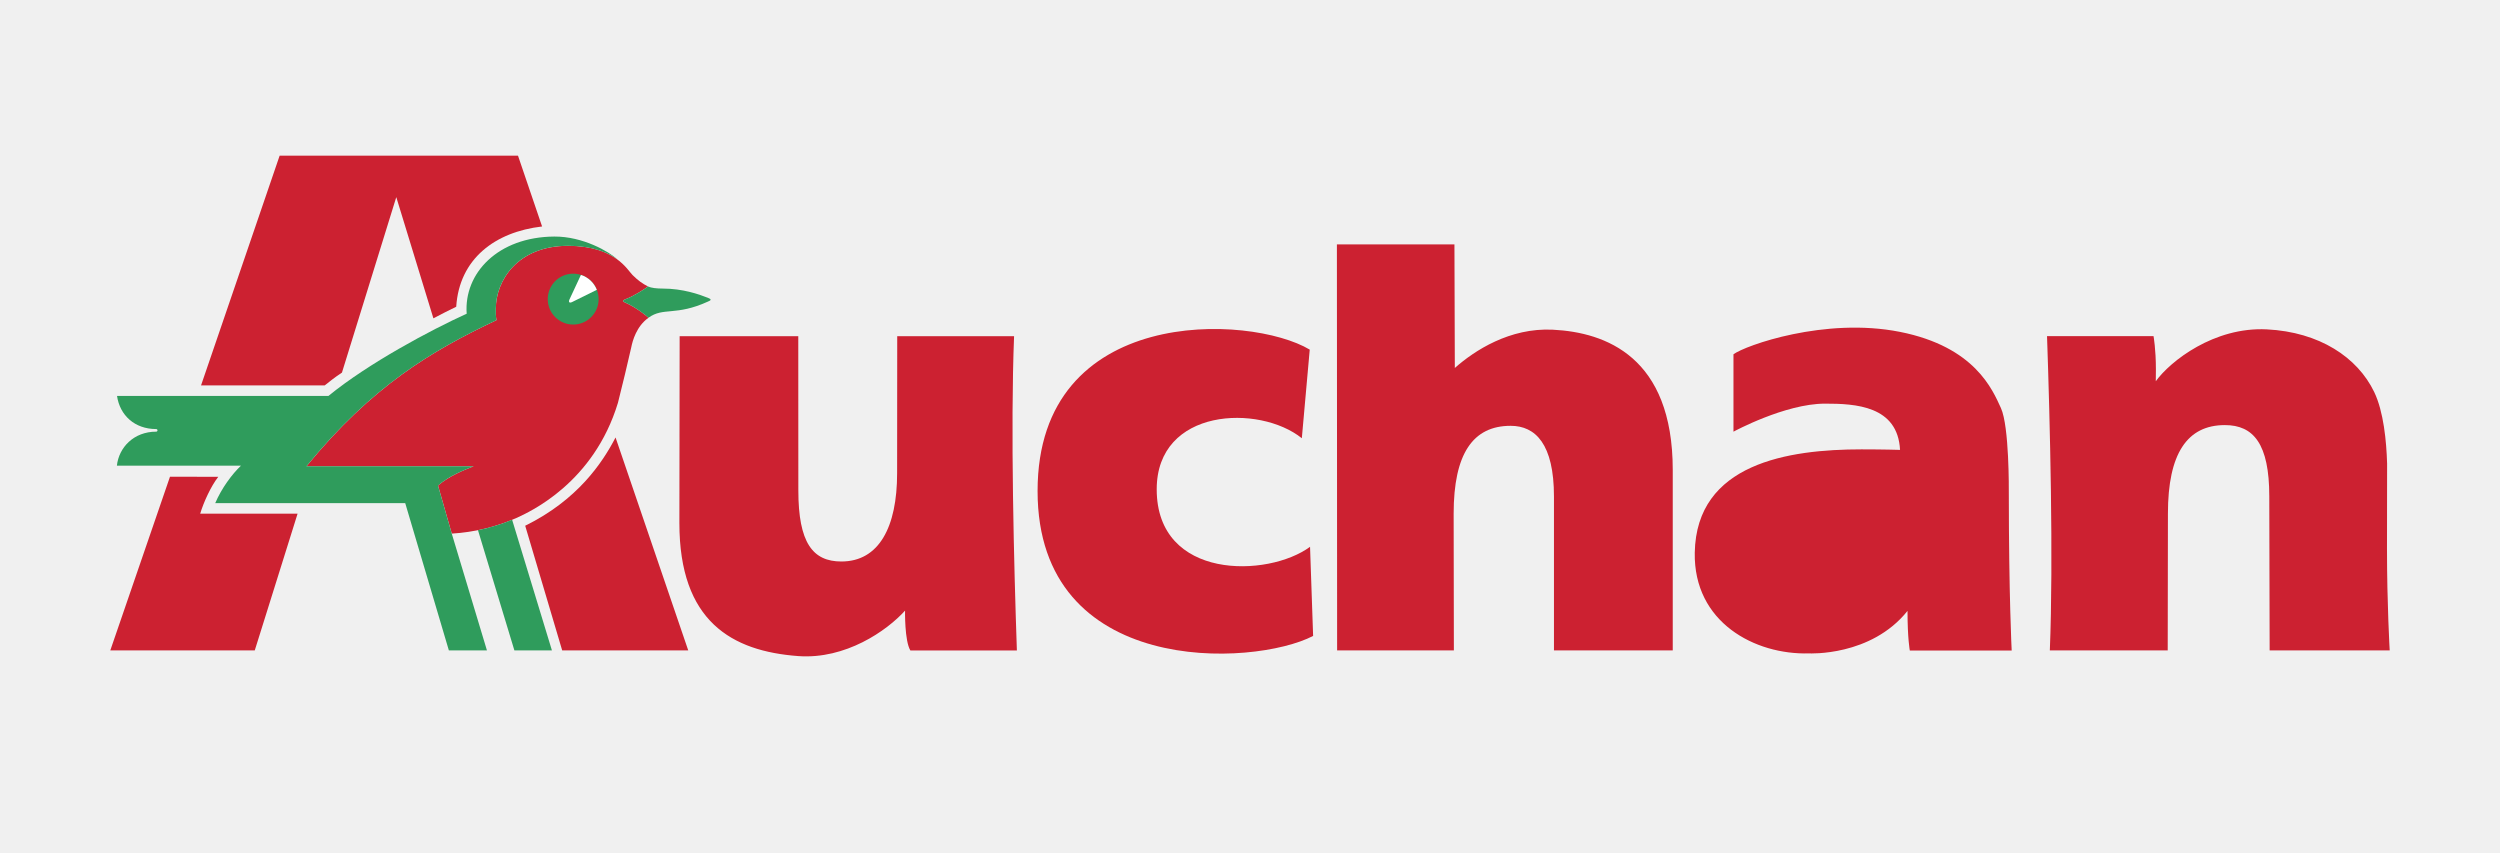
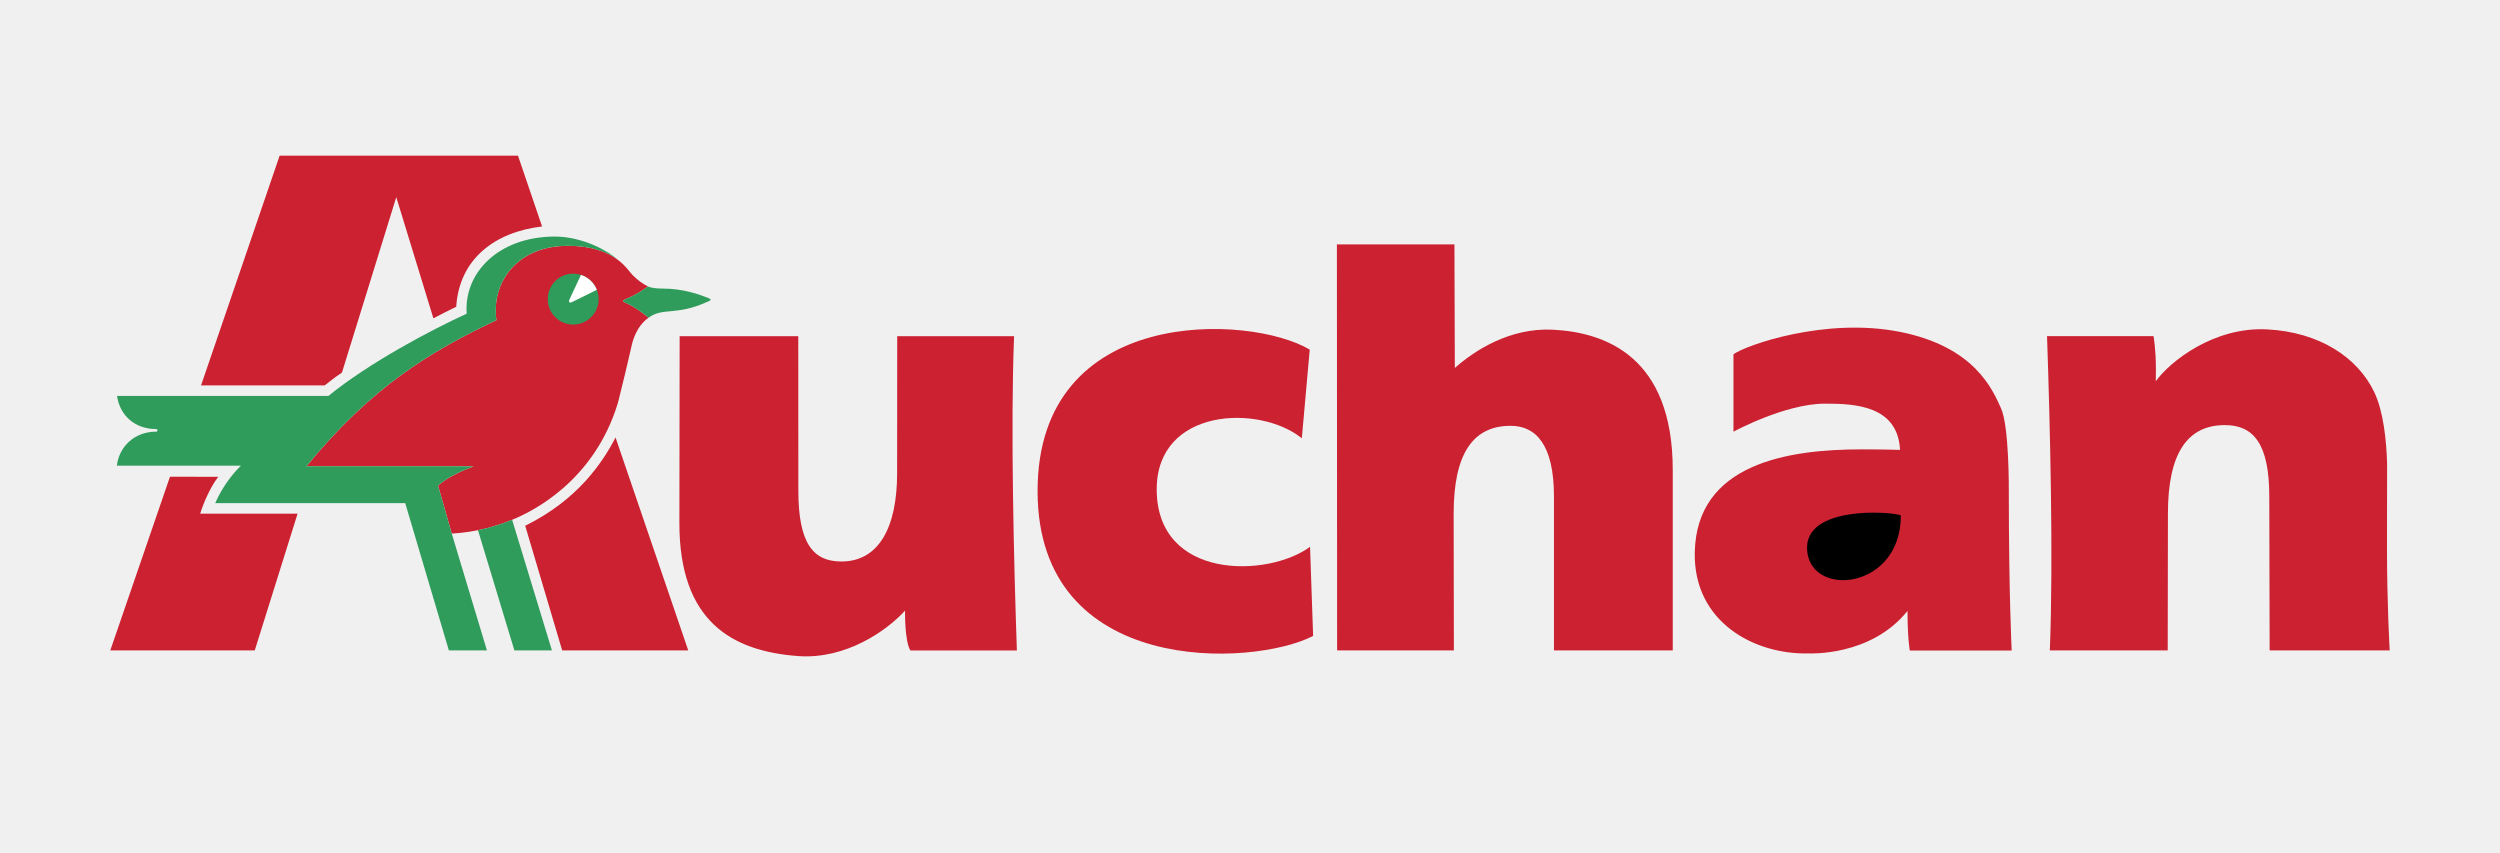
<svg xmlns="http://www.w3.org/2000/svg" width="2500" height="853" viewBox="0 0 2500 853" fill="none">
  <g clip-path="url(#clip0_665_21)">
    <path fill-rule="evenodd" clip-rule="evenodd" d="M625.661 299.116C633.962 296.068 644.532 289.155 647.995 286.445C642.327 283.591 638.138 280.556 632.561 275.057C627.256 269.83 615.117 245.823 568.049 245.823C517.325 245.823 495.847 280.881 495.847 308.636C495.847 311.891 495.691 316.119 496.469 320.153C430.868 351.177 371.895 386.338 306.449 466.283H473.604C464.071 470.006 449.415 475.751 438.015 485.53L451.775 533.609C473.953 532.269 495.72 527.031 516.08 518.136C530.541 511.6 593.755 482.599 617.944 402.796C620.123 394.729 630.084 353.226 631.329 347.026C632.561 340.827 636.452 326.262 648.54 317.728C645.297 314.848 635.894 307.378 625.7 302.799C622.198 301.502 622.198 300.4 625.661 299.116Z" fill="#CC2131" />
    <path fill-rule="evenodd" clip-rule="evenodd" d="M573.173 273.67C569.831 273.672 566.523 274.331 563.436 275.612C560.349 276.892 557.545 278.768 555.183 281.132C552.822 283.496 550.949 286.303 549.671 289.391C548.394 292.479 547.738 295.788 547.739 299.13C547.741 302.471 548.401 305.78 549.681 308.867C550.962 311.953 552.837 314.757 555.202 317.119C557.566 319.481 560.372 321.354 563.46 322.631C566.548 323.908 569.857 324.565 573.199 324.563C579.948 324.56 586.419 321.876 591.189 317.101C595.958 312.326 598.636 305.852 598.633 299.104C598.629 292.355 595.945 285.884 591.17 281.114C586.396 276.344 579.922 273.666 573.173 273.67Z" fill="#2F9C5C" />
    <path fill-rule="evenodd" clip-rule="evenodd" d="M517.987 155.645H279.654L201.044 385.404H324.711C328.745 382.213 334.503 377.492 341.948 372.603L396.278 197.135L433.398 318.337C440.932 314.328 448.543 310.462 456.224 306.742C459.272 258.806 495.004 231.959 542.084 226.472L517.987 155.645ZM169.982 476.737L110.295 650.389H254.765L297.578 513.675H200.188C203.664 502.093 210.979 486.166 218.281 476.789L169.982 476.737Z" fill="#CC2131" />
    <path fill-rule="evenodd" clip-rule="evenodd" d="M477.975 530.186L514.381 650.39H551.915L512.111 519.732C503.33 523.546 490.192 527.683 477.975 530.186Z" fill="#2F9C5C" />
    <path fill-rule="evenodd" clip-rule="evenodd" d="M615.545 437.478C602.315 463.041 577.427 500.018 525.197 525.737L562.187 650.389H688.24C688.227 650.389 615.571 437.426 615.545 437.478Z" fill="#CC2131" />
    <path fill-rule="evenodd" clip-rule="evenodd" d="M708.007 297.846C699.084 294.292 682.768 288.572 662.729 288.572C656.867 288.572 651.251 288.001 647.996 286.458C644.52 289.169 633.962 296.082 625.662 299.13C622.199 300.414 622.199 301.516 625.675 302.8C635.869 307.391 645.259 314.862 648.514 317.728C663.339 306.898 675.79 316.301 708.02 301.542C711.483 300.258 711.457 299.13 708.007 297.846ZM156.221 429.061C156.391 429.064 156.559 429.101 156.715 429.169C156.872 429.238 157.013 429.336 157.131 429.459C157.249 429.582 157.341 429.726 157.403 429.885C157.465 430.044 157.496 430.213 157.492 430.384C157.492 430.552 157.459 430.718 157.394 430.873C157.329 431.028 157.235 431.169 157.115 431.287C156.996 431.405 156.854 431.498 156.699 431.562C156.543 431.625 156.376 431.656 156.208 431.655C133.783 431.655 118.894 447.387 116.884 465.674H240.953C231.964 474.208 221.446 488.475 215.234 503.118H405.215L448.858 650.39H486.937L451.763 533.61L438.002 485.531C449.403 475.752 464.058 470.006 473.591 466.284H306.437C371.882 386.338 430.869 351.177 496.457 320.154C495.679 316.12 495.834 311.892 495.834 308.636C495.834 280.881 517.312 245.824 568.037 245.824C584.781 245.824 603.47 249.157 617.192 259.286C609.164 251.608 582.771 236.369 554.315 236.55C497.871 236.927 463.734 273.242 466.678 313.72C430.648 330.036 368.069 363.498 328.473 395.91H117.026C119.828 415.235 134.588 429.061 156.221 429.061Z" fill="#2F9C5C" />
    <path fill-rule="evenodd" clip-rule="evenodd" d="M572.071 302.06L596.843 289.817C595.461 286.306 593.316 283.145 590.564 280.564C587.812 277.982 584.521 276.044 580.929 274.889L569.451 299.518C568.283 302.177 569.477 303.318 572.071 302.06Z" fill="white" />
    <path fill-rule="evenodd" clip-rule="evenodd" d="M2386.99 548.629C2386.99 604.334 2389.7 650.416 2389.7 650.416H2269.64L2269.28 496.296C2269.28 443.885 2253.56 425.092 2224.85 425.092C2187.25 425.092 2167.93 453.509 2167.93 513.403L2167.71 650.416H2049.83C2053.52 558.694 2049.95 421.006 2047.03 336.132H2153.53C2153.53 336.132 2155.9 348.83 2155.9 369.296L2155.79 381.228C2170.4 361.086 2214.11 326.742 2266.78 329.362C2319.45 332.008 2357.51 357.325 2374.19 391.993C2383.65 411.655 2386.45 441.395 2387.1 463.508L2386.99 548.629ZM905.056 610.611C886.781 630.831 845.486 659.546 798.276 656.084C731.767 651.168 679.382 621.376 679.382 523.066L679.641 336.197H798.276L798.341 490.317C798.341 542.702 812.646 561.495 841.361 561.495C878.961 561.495 897.118 527.151 897.118 473.184L897.222 336.197H1014.08C1010.4 427.893 1013.96 565.58 1016.88 650.455H910.373C904.472 640.766 905.056 610.611 905.056 610.611ZM1907.51 610.897C1907.51 638.912 1909.82 650.545 1909.82 650.545H2011.69C2011.69 650.545 2008.86 596.747 2008.81 492.146C2008.81 490.68 2009.34 426.337 2000.92 408.05C1992.52 389.749 1975.01 346.806 1899.98 331.878C1824.95 316.963 1745.29 345.471 1733.47 354.277V431.681C1733.47 431.681 1785.08 403.64 1825.01 403.64C1855.23 403.64 1897.77 405.637 1900.04 449.89C1900.04 449.89 1884.3 449.358 1861.52 449.358C1788.28 449.358 1696.41 463.366 1694.76 552.611C1693.49 622.453 1754.98 654.929 1808.94 653.399C1808.94 653.399 1870.94 656.693 1907.51 610.897Z" fill="#CC2131" />
-     <path fill-rule="evenodd" clip-rule="evenodd" d="M1807.08 549.614C1804.64 505.582 1889.98 511.366 1900.81 515.296C1901.3 589.924 1809.78 598.484 1807.08 549.614Z" class="fill-background" />
+     <path fill-rule="evenodd" clip-rule="evenodd" d="M1807.08 549.614C1804.64 505.582 1889.98 511.366 1900.81 515.296C1901.3 589.924 1809.78 598.484 1807.08 549.614Z" fill="currentColor" id="xd" />
    <path fill-rule="evenodd" clip-rule="evenodd" d="M1553.96 496.49C1553.96 444.054 1535.52 425.818 1510.61 425.818C1472.99 425.818 1453.65 453.677 1453.65 513.636L1453.87 650.403H1337.12L1336.9 244.371H1454.44L1454.82 367.973C1474.45 350.568 1509.82 327.546 1552.82 329.699C1605.44 332.332 1672.75 356.624 1672.75 470.019V650.403H1553.96V496.49ZM1301.83 438.23C1259.4 404.133 1156.71 407.66 1156.71 489.318C1156.71 580.34 1267.96 577.824 1310.05 546.8L1313.12 635.941C1253.37 666.926 1037.58 677.509 1037.58 491.03C1037.58 304.447 1250.34 314.032 1309.74 349.621L1301.83 438.23Z" fill="#CC2131" />
  </g>
  <defs>
    <clipPath id="clip0_665_21">
      <rect width="2500" height="853" fill="white" />
    </clipPath>
  </defs>
</svg>
